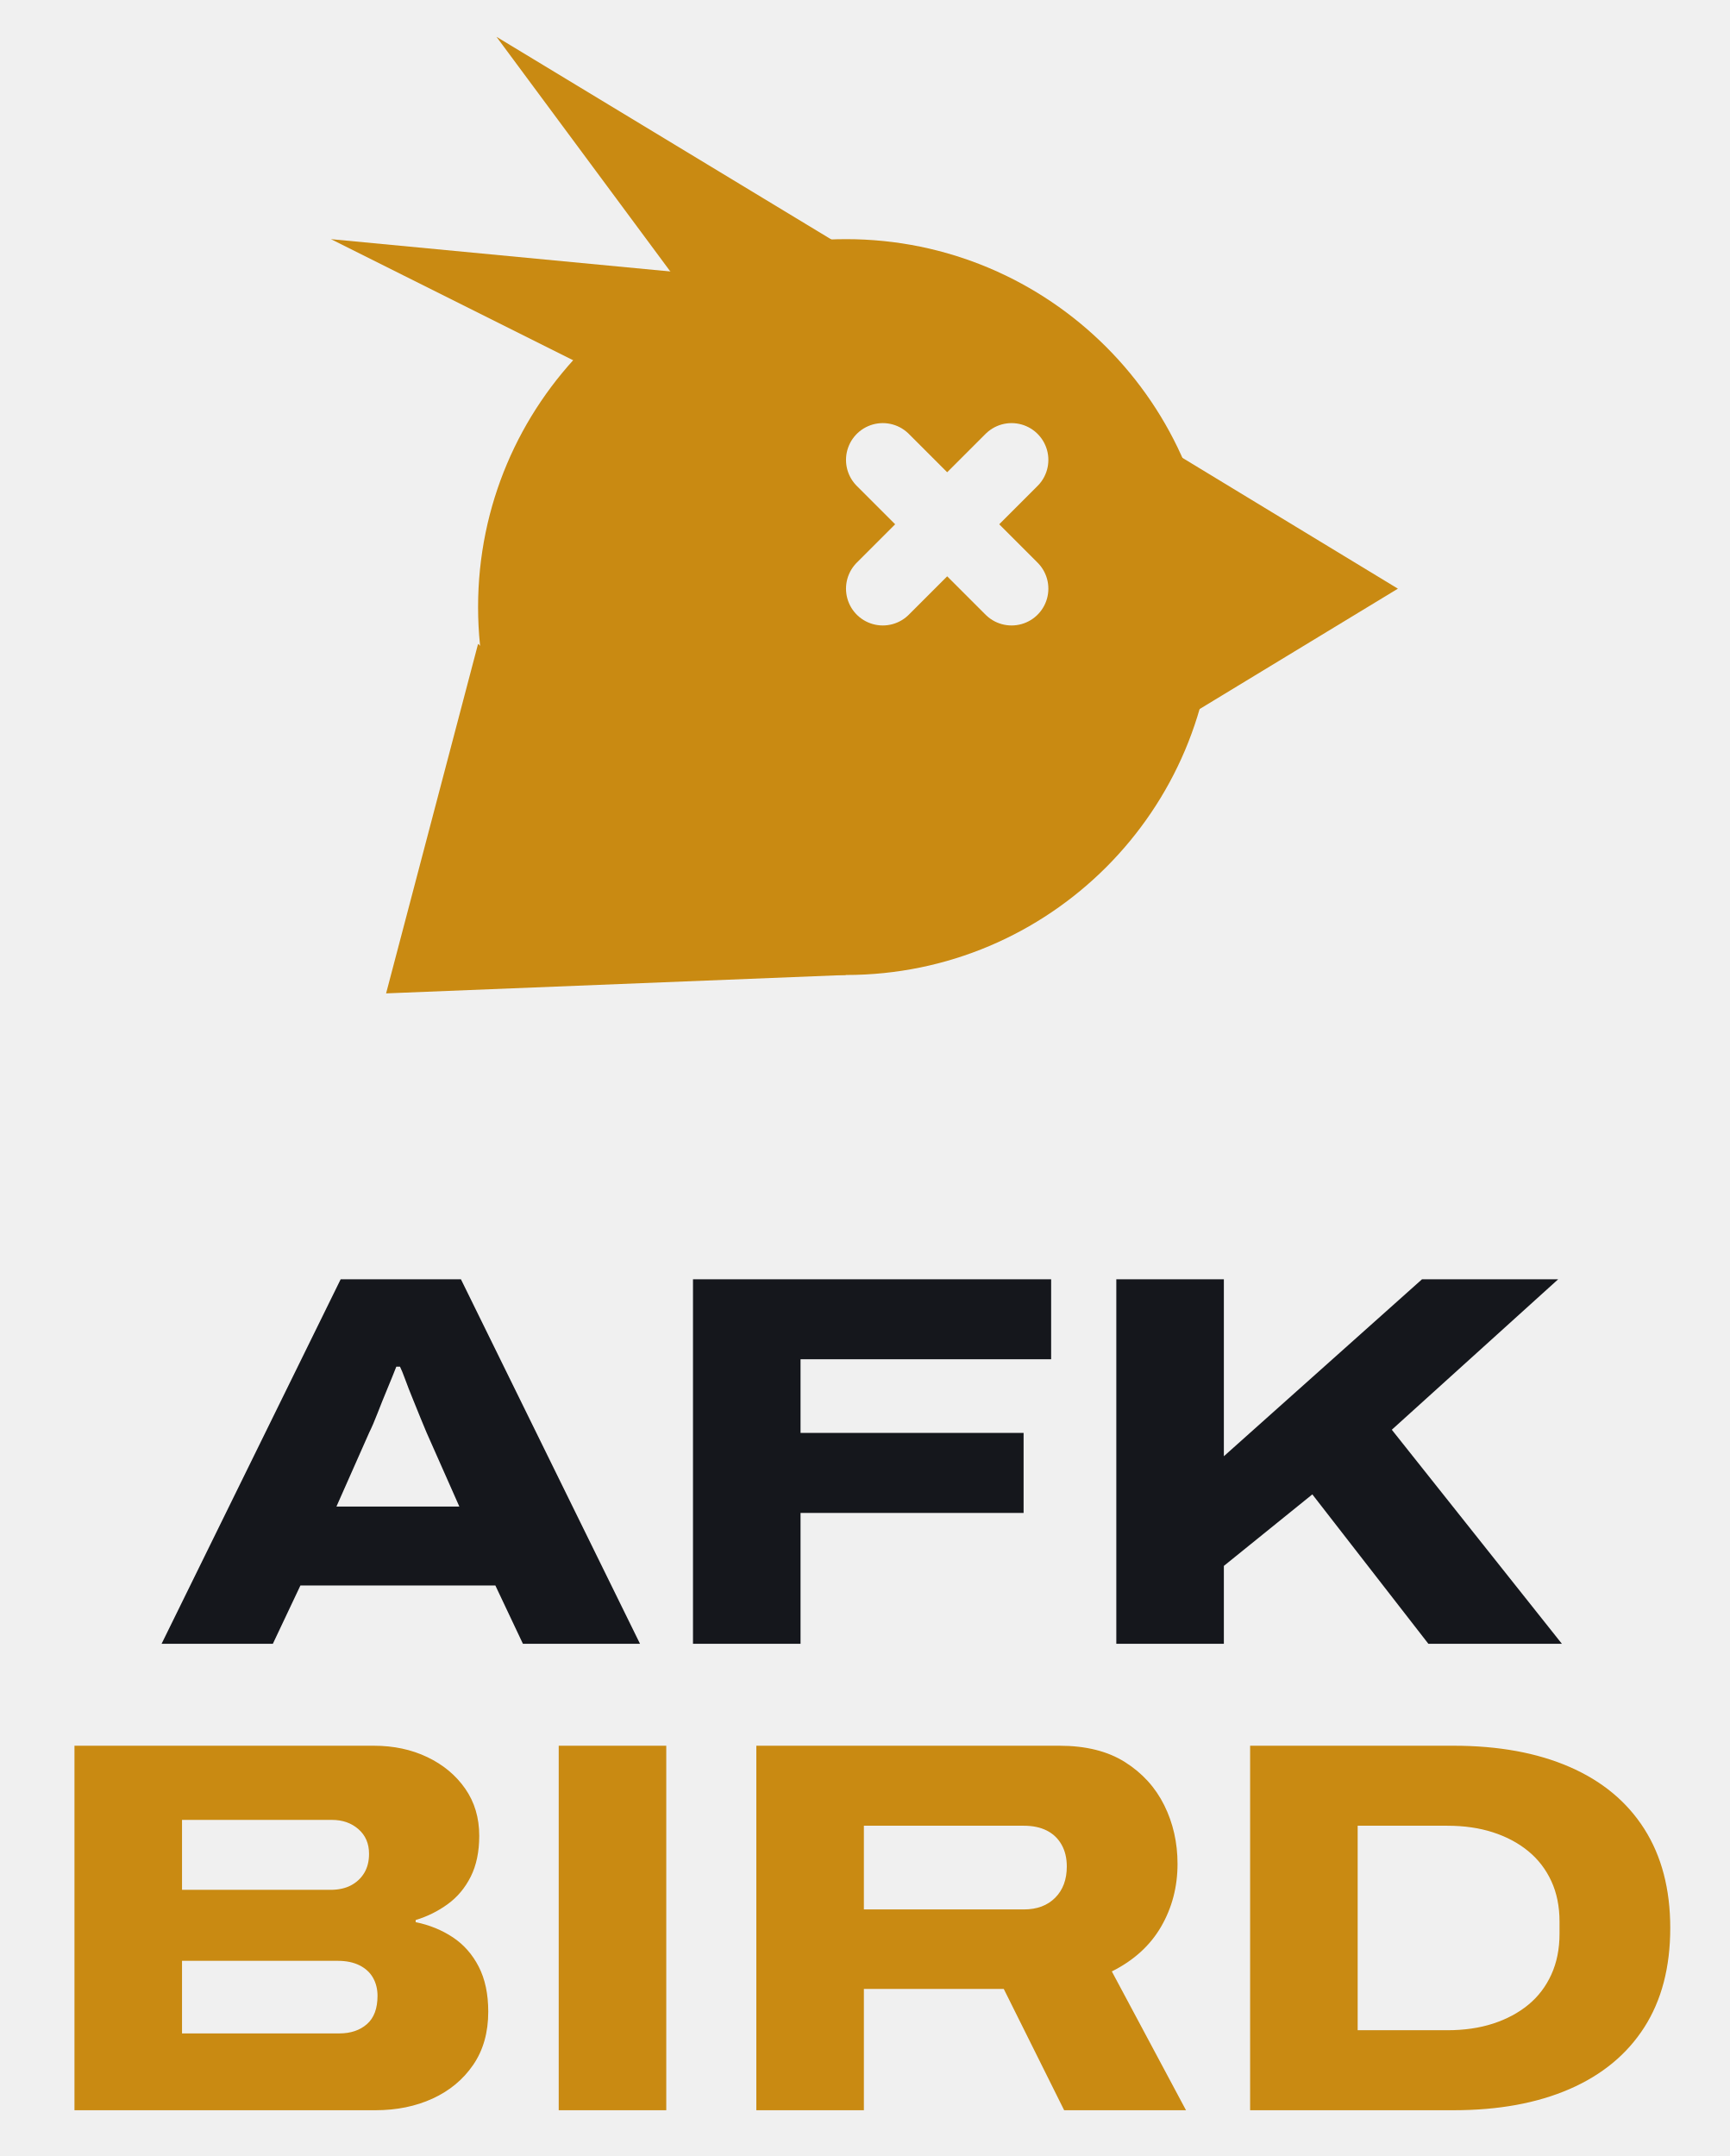
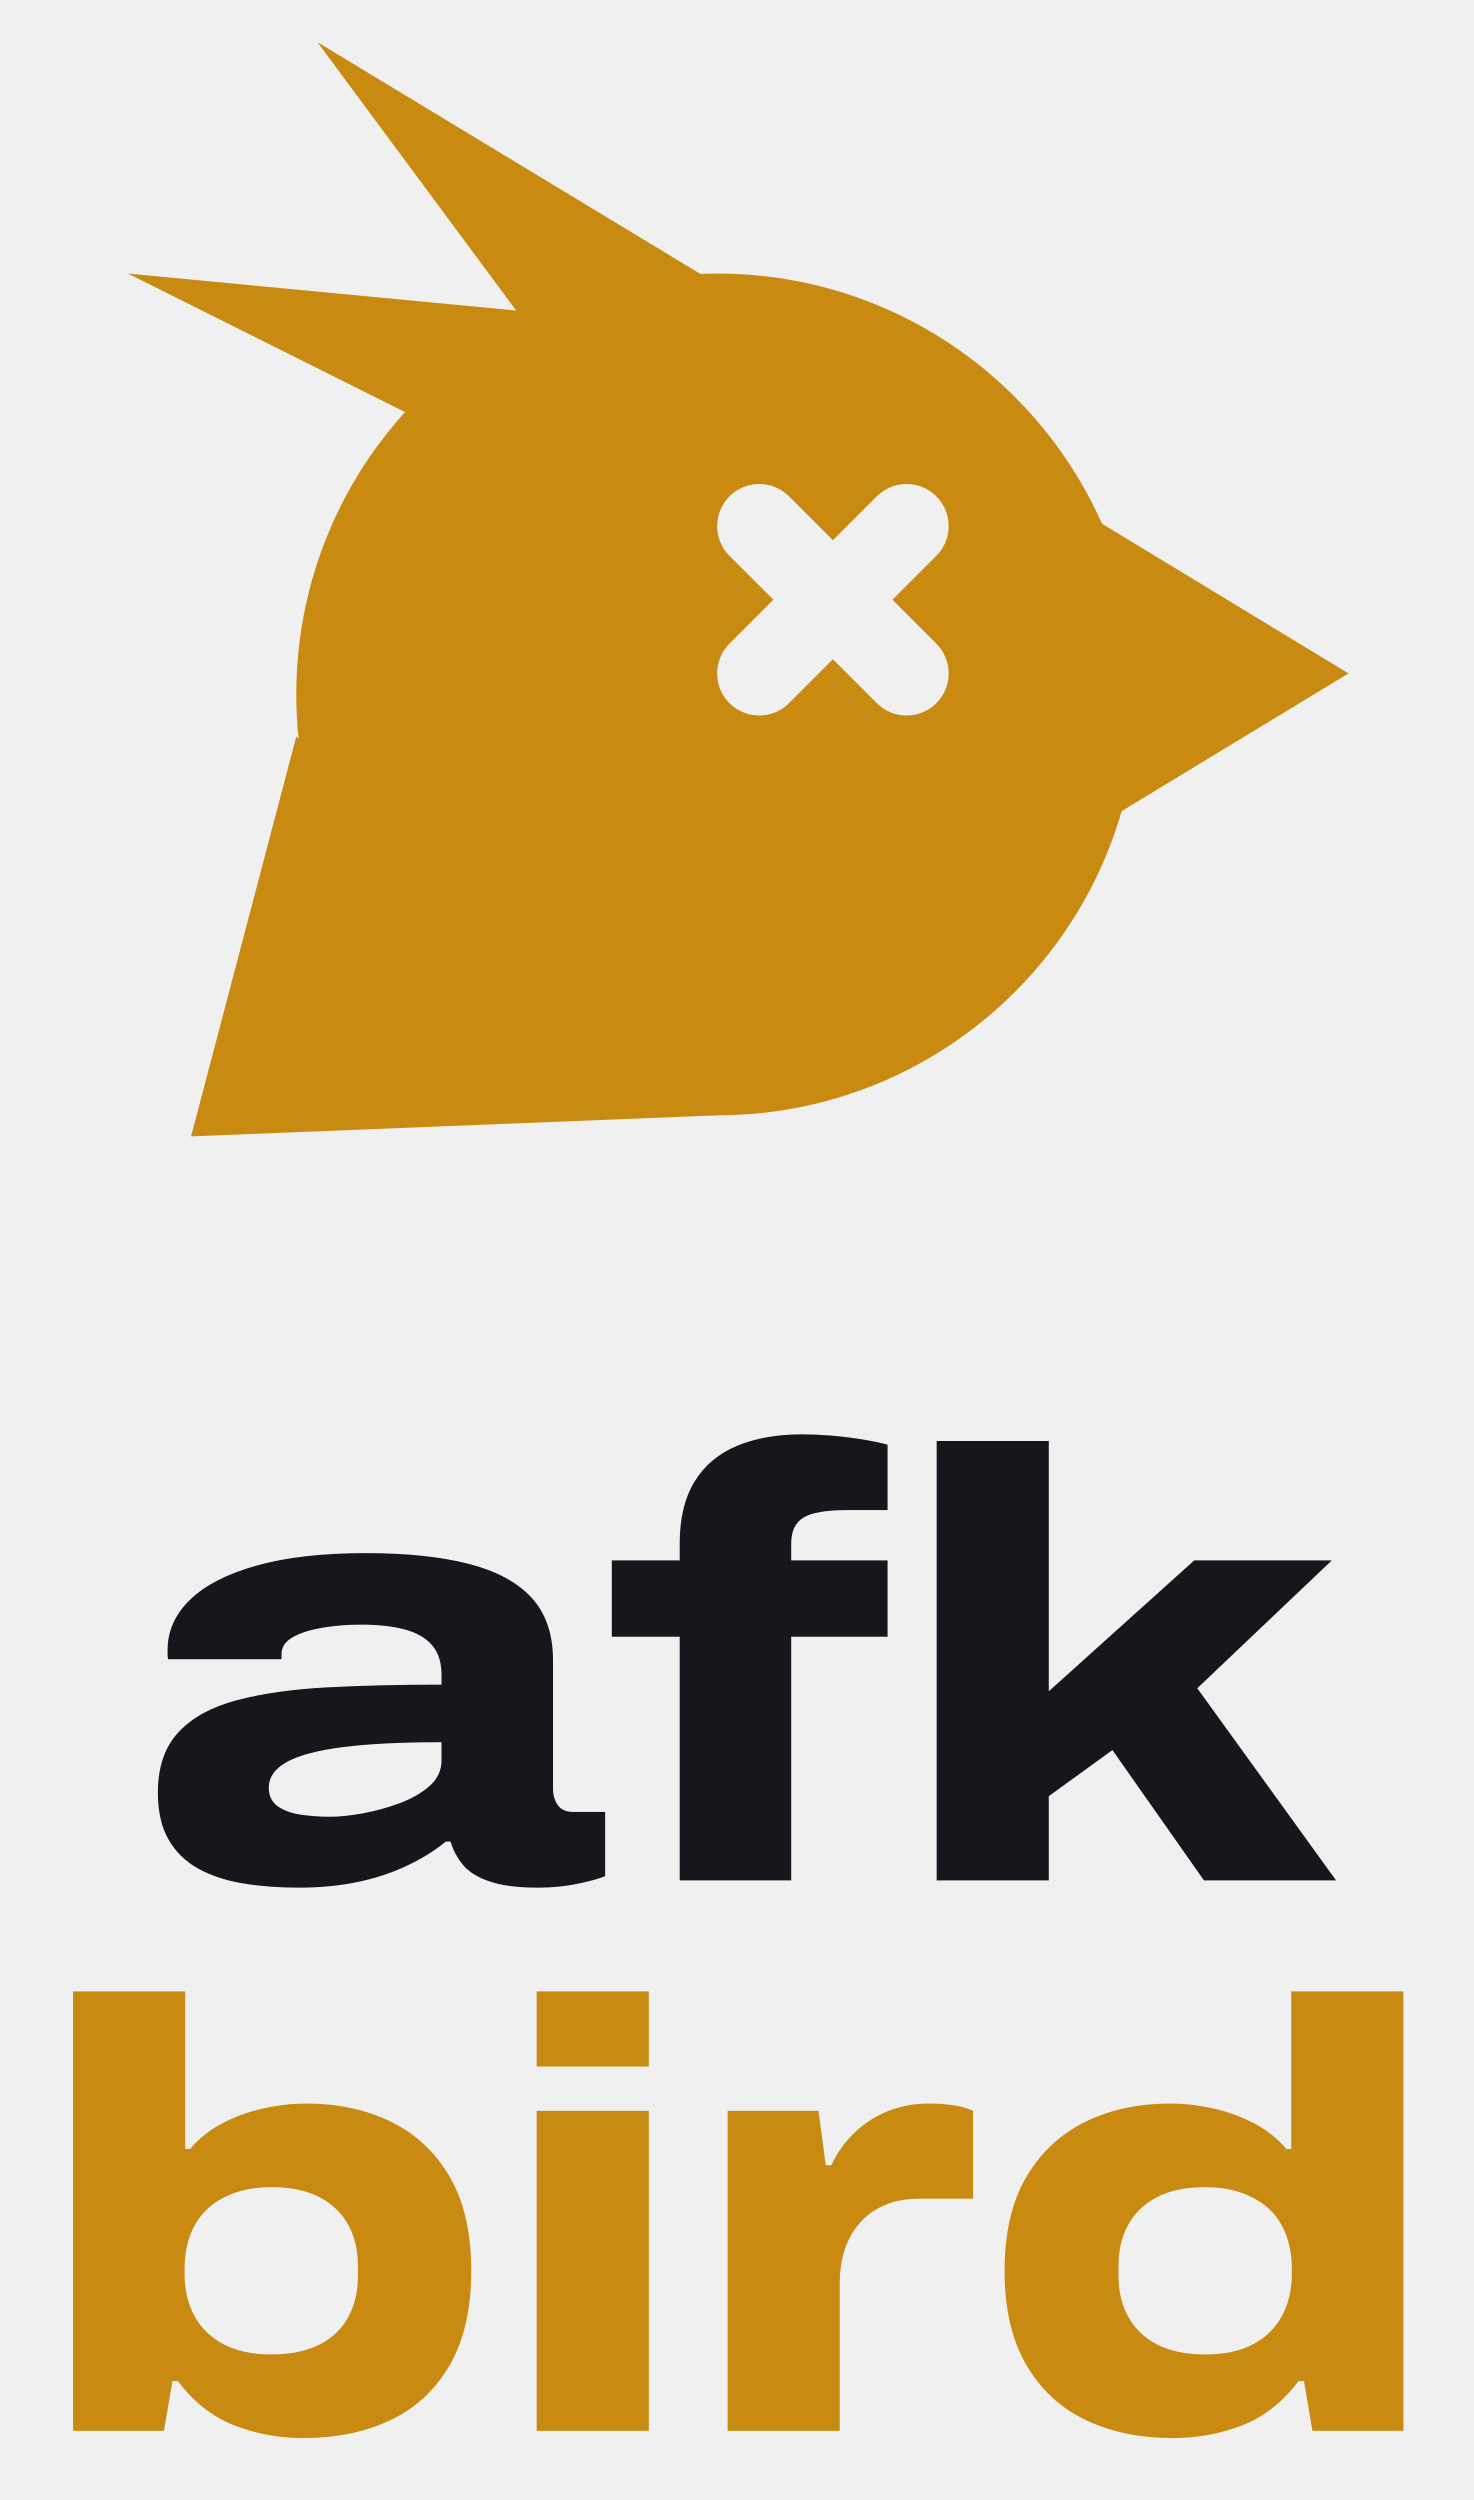
- <svg xmlns="http://www.w3.org/2000/svg" viewBox="0 0 235 293" width="235" height="293">
-   <g transform="translate(42.47 0.00) scale(1.25)">
+ <svg xmlns="http://www.w3.org/2000/svg" viewBox="0 0 175 297" width="175" height="297">
+   <g transform="translate(12.70 0.00) scale(1.25)">
    <defs>
      <mask id="eye-sl" maskUnits="userSpaceOnUse" x="0" y="0" width="120" height="120">
        <rect width="120" height="120" fill="#fff" />
        <g stroke="#000" stroke-width="8" stroke-linecap="round">
          <path d="M62 50 L76 64" />
          <path d="M76 50 L62 64" />
        </g>
      </mask>
    </defs>
    <g mask="url(#eye-sl)" fill="#C98A12">
      <circle cx="58" cy="66" r="40" />
      <path d="M90 47 L118 64 L90 81 Z" />
      <path d="M30 40 L2 26 L44 30 Z" />
      <path d="M40 31 L20 4 L58 27 Z" />
      <path d="M18 70 L8 108 L58 106 Z" />
    </g>
  </g>
-   <path fill="#15171C" transform="translate(20.88 223.39)" d="M1.08 0.0 25.416 -49.536H41.76L66.096 0.0H50.184L46.44 -7.92H19.944L16.2 0.0ZM24.84 -18.648H41.544L37.08 -28.728Q36.792 -29.376 36.288 -30.636Q35.784 -31.896 35.208 -33.3Q34.632 -34.704 34.2 -35.892Q33.768 -37.08 33.48 -37.656H32.976Q32.472 -36.36 31.752 -34.632Q31.032 -32.904 30.42 -31.32Q29.808 -29.736 29.304 -28.728ZM73.296 0.0V-49.536H121.968V-38.664H87.912V-28.656H118.224V-17.784H87.912V0.0ZM130.824 0.0V-49.536H145.44V-25.488L172.368 -49.536H190.872L168.264 -29.088L191.376 0.0H173.232L157.464 -20.304L145.44 -10.584V0.0Z" />
-   <path fill="#C98A12" transform="translate(4.00 286.78)" d="M6.12 0.0V-49.536H46.8Q50.832 -49.536 54.072 -47.988Q57.312 -46.44 59.22 -43.704Q61.128 -40.968 61.128 -37.296Q61.128 -34.056 59.976 -31.752Q58.824 -29.448 56.844 -28.008Q54.864 -26.568 52.488 -25.848V-25.56Q55.296 -24.984 57.528 -23.508Q59.76 -22.032 61.056 -19.512Q62.352 -16.992 62.352 -13.392Q62.352 -9.144 60.3 -6.156Q58.248 -3.168 54.792 -1.584Q51.336 0.0 47.016 0.0ZM20.736 -10.44H42.12Q44.424 -10.44 45.864 -11.7Q47.304 -12.96 47.304 -15.552Q47.304 -16.92 46.692 -18.0Q46.08 -19.08 44.856 -19.692Q43.632 -20.304 41.904 -20.304H20.736ZM20.736 -29.952H40.896Q42.552 -29.952 43.704 -30.564Q44.856 -31.176 45.504 -32.256Q46.152 -33.336 46.152 -34.848Q46.152 -36.936 44.712 -38.196Q43.272 -39.456 41.112 -39.456H20.736ZM71.928 0.0V-49.536H86.544V0.0ZM98.784 0.0V-49.536H139.968Q145.368 -49.536 148.896 -47.304Q152.424 -45.072 154.224 -41.436Q156.024 -37.8 156.024 -33.48Q156.024 -28.8 153.792 -24.948Q151.56 -21.096 147.096 -18.864L157.176 0.0H140.616L132.408 -16.488H113.4V0.0ZM113.4 -27.288H135.144Q137.808 -27.288 139.392 -28.872Q140.976 -30.456 140.976 -33.12Q140.976 -34.848 140.256 -36.108Q139.536 -37.368 138.24 -38.016Q136.944 -38.664 135.144 -38.664H113.4ZM165.888 0.0V-49.536H193.536Q202.68 -49.536 209.304 -46.656Q215.928 -43.776 219.456 -38.232Q222.984 -32.688 222.984 -24.768Q222.984 -16.776 219.456 -11.268Q215.928 -5.76 209.304 -2.88Q202.68 0.0 193.536 0.0ZM180.504 -10.872H192.672Q196.128 -10.872 198.9 -11.772Q201.672 -12.672 203.688 -14.328Q205.704 -15.984 206.82 -18.432Q207.936 -20.88 207.936 -23.976V-25.632Q207.936 -28.728 206.82 -31.14Q205.704 -33.552 203.688 -35.208Q201.672 -36.864 198.9 -37.764Q196.128 -38.664 192.672 -38.664H180.504Z" />
+   <path fill="#15171C" transform="translate(16.02 223.39)" d="M19.44 0.864Q15.912 0.864 12.852 0.36Q9.792 -0.144 7.524 -1.404Q5.256 -2.664 3.996 -4.86Q2.736 -7.056 2.736 -10.44Q2.736 -14.976 5.184 -17.604Q7.632 -20.232 12.168 -21.42Q16.704 -22.608 22.86 -22.932Q29.016 -23.256 36.432 -23.256V-24.408Q36.432 -26.64 35.316 -27.936Q34.2 -29.232 32.076 -29.808Q29.952 -30.384 26.784 -30.384Q24.48 -30.384 22.32 -30.024Q20.16 -29.664 18.792 -28.908Q17.424 -28.152 17.424 -26.856V-26.28H3.96Q3.888 -26.568 3.888 -26.784Q3.888 -27 3.888 -27.36Q3.888 -30.744 6.552 -33.336Q9.216 -35.928 14.472 -37.404Q19.728 -38.88 27.432 -38.88Q34.632 -38.88 39.6 -37.62Q44.568 -36.36 47.124 -33.588Q49.68 -30.816 49.68 -26.136V-10.944Q49.68 -9.72 50.256 -8.928Q50.832 -8.136 52.056 -8.136H55.872V-0.504Q54.864 -0.072 52.632 0.396Q50.4 0.864 47.88 0.864Q44.352 0.864 42.192 0.144Q40.032 -0.576 38.988 -1.836Q37.944 -3.096 37.512 -4.608H36.936Q34.92 -2.952 32.22 -1.692Q29.52 -0.432 26.352 0.216Q23.184 0.864 19.44 0.864ZM23.184 -7.56Q24.84 -7.56 27.036 -7.956Q29.232 -8.352 31.392 -9.144Q33.552 -9.936 34.992 -11.196Q36.432 -12.456 36.432 -14.256V-16.416Q29.304 -16.416 24.768 -15.84Q20.232 -15.264 18.072 -14.076Q15.912 -12.888 15.912 -11.016Q15.912 -9.576 16.956 -8.82Q18.0 -8.064 19.692 -7.812Q21.384 -7.56 23.184 -7.56ZM64.728 0.0V-28.944H56.664V-38.016H64.728V-40.032Q64.728 -44.496 66.492 -47.376Q68.256 -50.256 71.532 -51.624Q74.808 -52.992 79.272 -52.992Q80.784 -52.992 82.62 -52.848Q84.456 -52.704 86.256 -52.416Q88.056 -52.128 89.424 -51.768V-43.992H84.672Q80.856 -43.992 79.416 -43.092Q77.976 -42.192 77.976 -40.032V-38.016H89.424V-28.944H77.976V0.0ZM95.256 0.0V-52.2H108.576V-22.464L125.856 -38.016H142.2L126.216 -22.824L142.704 0.0H127.008L116.136 -15.48L108.576 -10.008V0.0Z" />
+   <path fill="#C98A12" transform="translate(4.00 288.78)" d="M32.04 0.864Q27.72 0.864 23.832 -0.648Q19.944 -2.16 17.136 -5.904H16.488L15.48 0.0H4.68V-52.2H18.0V-33.48H18.576Q20.16 -35.352 22.428 -36.54Q24.696 -37.728 27.288 -38.304Q29.88 -38.88 32.4 -38.88Q38.016 -38.88 42.444 -36.72Q46.872 -34.56 49.428 -30.168Q51.984 -25.776 51.984 -19.008Q51.984 -12.24 49.428 -7.812Q46.872 -3.384 42.372 -1.26Q37.872 0.864 32.04 0.864ZM28.224 -9.072Q31.608 -9.072 33.912 -10.224Q36.216 -11.376 37.368 -13.5Q38.52 -15.624 38.52 -18.36V-19.584Q38.52 -22.392 37.368 -24.48Q36.216 -26.568 33.948 -27.756Q31.68 -28.944 28.296 -28.944Q25.704 -28.944 23.76 -28.224Q21.816 -27.504 20.52 -26.244Q19.224 -24.984 18.576 -23.184Q17.928 -21.384 17.928 -19.224V-18.72Q17.928 -15.84 19.08 -13.68Q20.232 -11.52 22.536 -10.296Q24.84 -9.072 28.224 -9.072ZM59.76 -43.272V-52.2H73.08V-43.272ZM59.76 0.0V-38.016H73.08V0.0ZM82.44 0.0V-38.016H93.24L94.104 -31.536H94.752Q95.832 -33.84 97.596 -35.496Q99.36 -37.152 101.592 -38.016Q103.824 -38.88 106.344 -38.88Q107.784 -38.88 109.116 -38.7Q110.448 -38.52 111.6 -38.016V-27.576H105.264Q102.744 -27.576 100.944 -26.748Q99.144 -25.92 97.992 -24.516Q96.84 -23.112 96.3 -21.348Q95.76 -19.584 95.76 -17.568V0.0ZM135.288 0.864Q129.528 0.864 125.028 -1.26Q120.528 -3.384 117.936 -7.812Q115.344 -12.24 115.344 -19.008Q115.344 -25.776 117.936 -30.168Q120.528 -34.56 124.956 -36.72Q129.384 -38.88 135.0 -38.88Q137.52 -38.88 140.112 -38.304Q142.704 -37.728 144.972 -36.54Q147.24 -35.352 148.824 -33.48H149.4V-52.2H162.72V0.0H151.92L150.912 -5.904H150.264Q147.456 -2.16 143.568 -0.648Q139.68 0.864 135.288 0.864ZM139.176 -9.072Q142.632 -9.072 144.9 -10.296Q147.168 -11.52 148.32 -13.68Q149.472 -15.84 149.472 -18.72V-19.224Q149.472 -21.384 148.824 -23.184Q148.176 -24.984 146.88 -26.244Q145.584 -27.504 143.64 -28.224Q141.696 -28.944 139.104 -28.944Q135.72 -28.944 133.452 -27.756Q131.184 -26.568 130.032 -24.48Q128.88 -22.392 128.88 -19.584V-18.36Q128.88 -15.624 130.068 -13.5Q131.256 -11.376 133.524 -10.224Q135.792 -9.072 139.176 -9.072Z" />
</svg>
